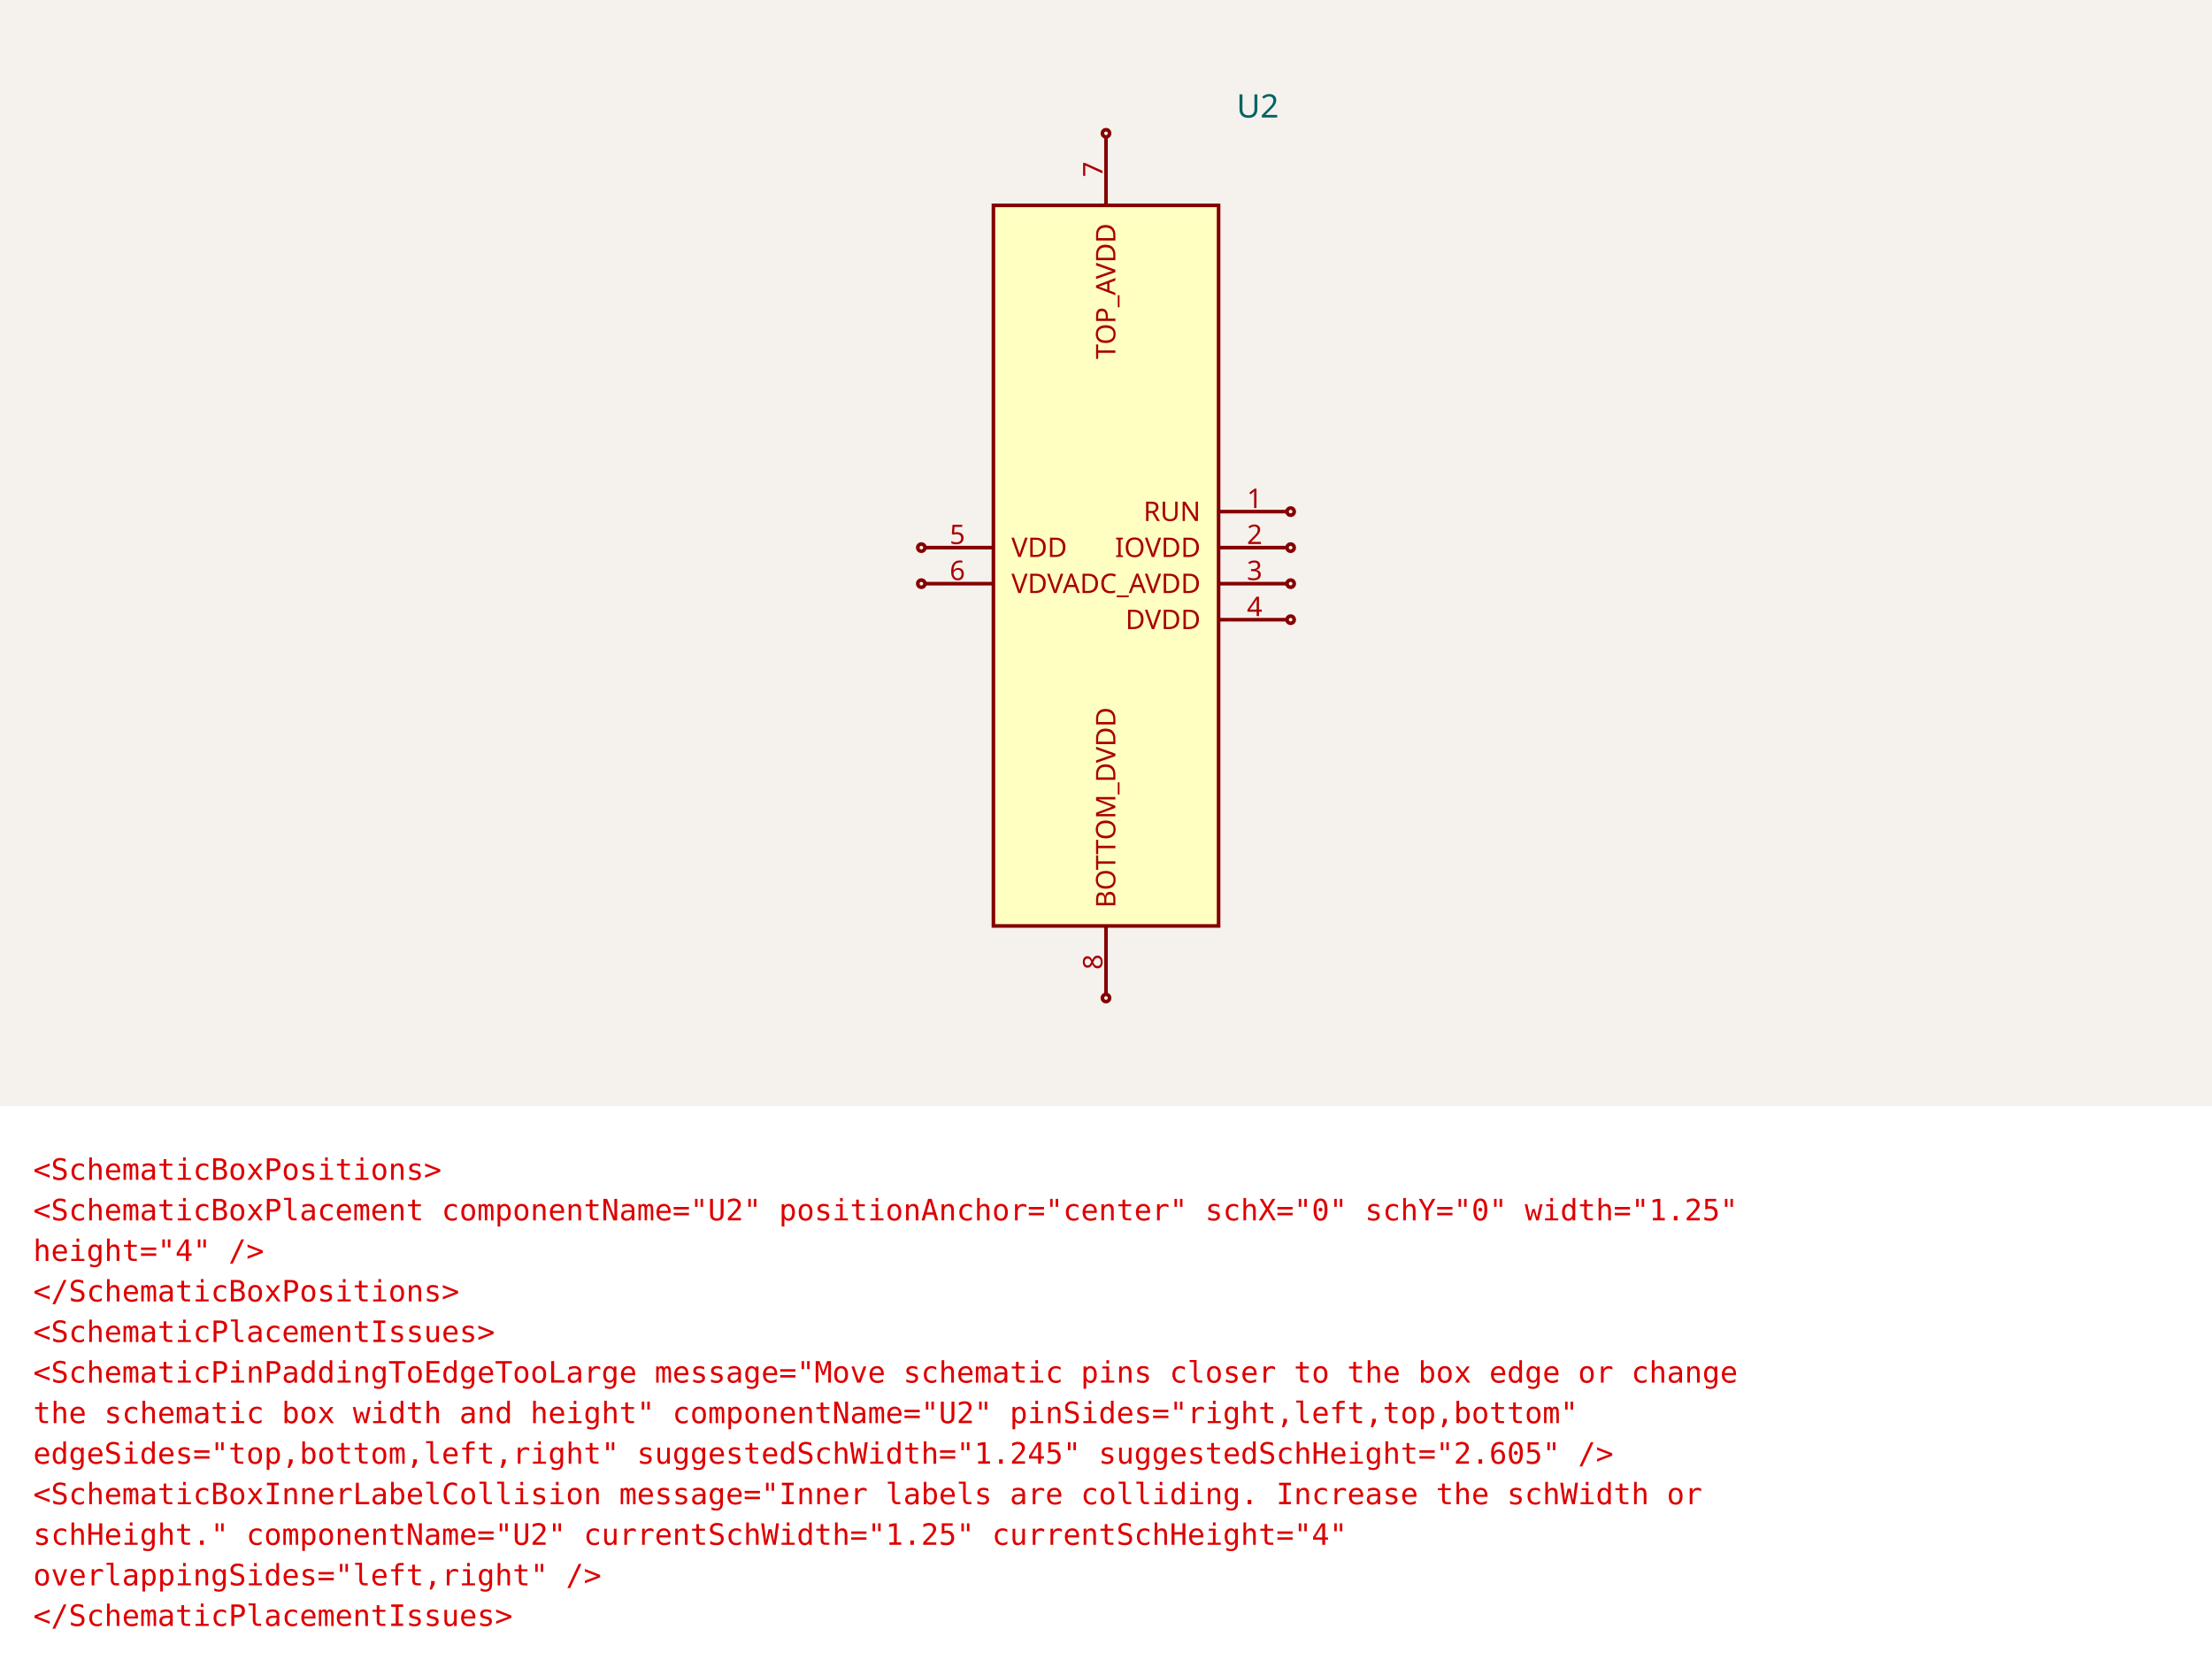
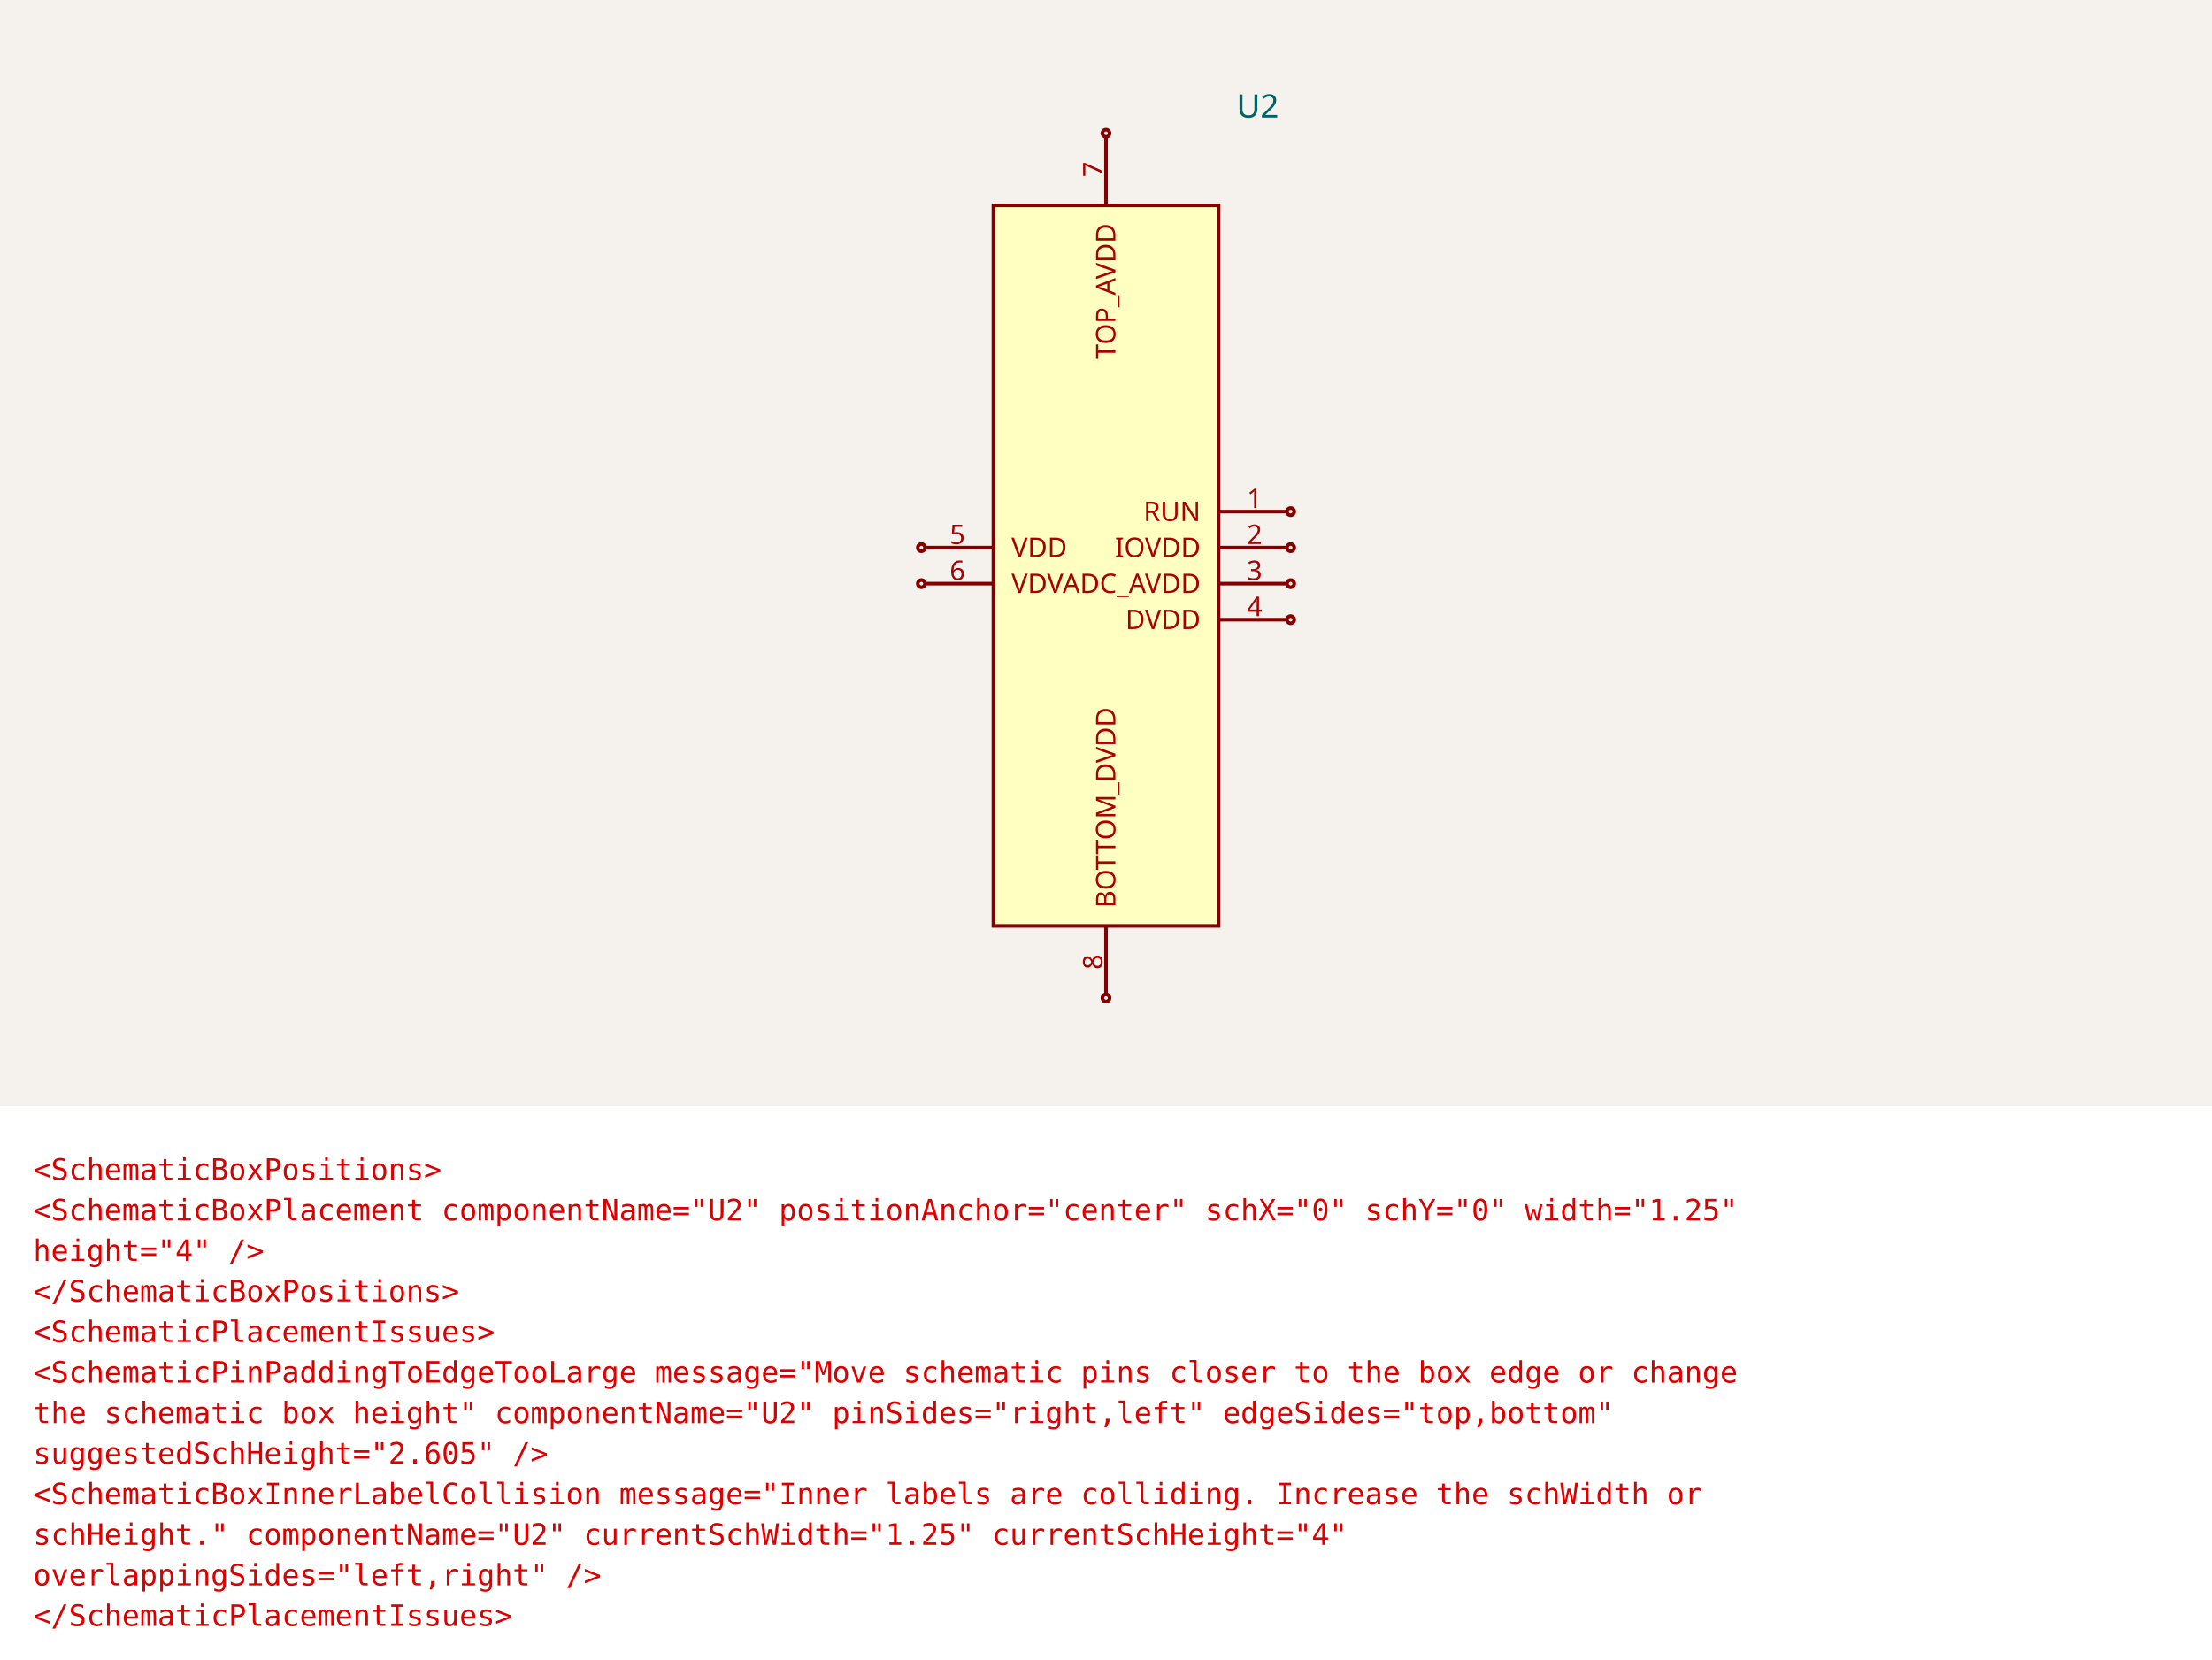
<svg xmlns="http://www.w3.org/2000/svg" width="1200" height="900" viewBox="0 0 1200 900" role="img" aria-label="schematic analysis fixture">
  <g transform="translate(0, 0)">
    <style>
              .boundary { fill: rgb(245, 241, 237); }
              .schematic-boundary { fill: none; stroke: #fff; }
              .component { fill: none; stroke: rgb(132, 0, 0); }
              .chip { fill: rgb(255, 255, 194); stroke: rgb(132, 0, 0); }
              .component-pin { fill: none; stroke: rgb(132, 0, 0); }
              /* Basic per-trace hover fallback */
              .trace:hover {
                filter: invert(1);
              }
              .trace:hover .trace-crossing-outline {
                opacity: 0;
              }
              .trace:hover .trace-junction {
                filter: invert(1);
              }
              /* Net-hover highlighting: when a trace or its overlays are hovered,
                 invert color for all traces (base + overlays) sharing the same
                 subcircuit connectivity key. Also hide crossing outline during hover. */

              .text { font-family: sans-serif; fill: rgb(0, 150, 0); }
              .pin-number { fill: rgb(169, 0, 0); }
              .port-label { fill: rgb(0, 100, 100); }
              .component-name { fill: rgb(0, 100, 100); }

            </style>
    <rect class="boundary" x="0" y="0" width="1200" height="600" />
    <g class="sch-component" data-circuit-json-type="schematic_component" data-schematic-component-id="schematic_component_0">
      <rect class="component chip sch-component-body" x="538.925" y="111.401" width="122.15" height="390.879" stroke-width="1.954px" fill="rgb(255, 255, 194)" stroke="rgb(132, 0, 0)" />
      <rect class="component-overlay sch-component-overlay" x="538.925" y="111.401" width="122.15" height="390.879" fill="transparent" />
      <text class="sch-text" x="670.847" y="77.199" fill="#006464" text-anchor="start" dominant-baseline="middle" font-family="sans-serif" font-size="17.59px" transform="rotate(0, 670.8469, 77.1987)" />
      <text class="sch-text" x="670.847" y="57.655" fill="#006464" text-anchor="start" dominant-baseline="middle" font-family="sans-serif" font-size="17.59px" transform="rotate(0, 670.8469, 57.65472)">U2</text>
      <line class="component-pin sch-component-pin sch-port-line" x1="661.075" y1="277.524" x2="698.208" y2="277.524" stroke-width="1.954px" />
      <g class="sch-port" data-schematic-port-id="source_port_0">
        <circle class="component-pin sch-component-pin sch-port-terminal" cx="700.163" cy="277.524" r="1.954" stroke-width="1.954px" />
        <rect x="698.208" y="275.57" width="3.909" height="3.909" opacity="0" />
      </g>
      <text class="pin-number sch-pin-number" x="680.619" y="275.57" style="font-family: sans-serif;" fill="rgb(169, 0, 0)" text-anchor="middle" dominant-baseline="auto" font-size="14.658px" transform="">1</text>
      <text class="pin-number sch-pin-label" x="651.303" y="277.524" style="font-family: sans-serif;" fill="rgb(169, 0, 0)" text-anchor="end" dominant-baseline="middle" font-size="14.658px" transform="">RUN</text>
      <line class="component-pin sch-component-pin sch-port-line" x1="661.075" y1="297.068" x2="698.208" y2="297.068" stroke-width="1.954px" />
      <g class="sch-port" data-schematic-port-id="source_port_1">
        <circle class="component-pin sch-component-pin sch-port-terminal" cx="700.163" cy="297.068" r="1.954" stroke-width="1.954px" />
        <rect x="698.208" y="295.114" width="3.909" height="3.909" opacity="0" />
      </g>
      <text class="pin-number sch-pin-number" x="680.619" y="295.114" style="font-family: sans-serif;" fill="rgb(169, 0, 0)" text-anchor="middle" dominant-baseline="auto" font-size="14.658px" transform="">2</text>
      <text class="pin-number sch-pin-label" x="651.303" y="297.068" style="font-family: sans-serif;" fill="rgb(169, 0, 0)" text-anchor="end" dominant-baseline="middle" font-size="14.658px" transform="">IOVDD</text>
      <line class="component-pin sch-component-pin sch-port-line" x1="661.075" y1="316.612" x2="698.208" y2="316.612" stroke-width="1.954px" />
      <g class="sch-port" data-schematic-port-id="source_port_2">
        <circle class="component-pin sch-component-pin sch-port-terminal" cx="700.163" cy="316.612" r="1.954" stroke-width="1.954px" />
        <rect x="698.208" y="314.658" width="3.909" height="3.909" opacity="0" />
      </g>
      <text class="pin-number sch-pin-number" x="680.619" y="314.658" style="font-family: sans-serif;" fill="rgb(169, 0, 0)" text-anchor="middle" dominant-baseline="auto" font-size="14.658px" transform="">3</text>
      <text class="pin-number sch-pin-label" x="651.303" y="316.612" style="font-family: sans-serif;" fill="rgb(169, 0, 0)" text-anchor="end" dominant-baseline="middle" font-size="14.658px" transform="">ADC_AVDD</text>
      <line class="component-pin sch-component-pin sch-port-line" x1="661.075" y1="336.156" x2="698.208" y2="336.156" stroke-width="1.954px" />
      <g class="sch-port" data-schematic-port-id="source_port_3">
        <circle class="component-pin sch-component-pin sch-port-terminal" cx="700.163" cy="336.156" r="1.954" stroke-width="1.954px" />
        <rect x="698.208" y="334.202" width="3.909" height="3.909" opacity="0" />
      </g>
      <text class="pin-number sch-pin-number" x="680.619" y="334.202" style="font-family: sans-serif;" fill="rgb(169, 0, 0)" text-anchor="middle" dominant-baseline="auto" font-size="14.658px" transform="">4</text>
      <text class="pin-number sch-pin-label" x="651.303" y="336.156" style="font-family: sans-serif;" fill="rgb(169, 0, 0)" text-anchor="end" dominant-baseline="middle" font-size="14.658px" transform="">DVDD</text>
      <line class="component-pin sch-component-pin sch-port-line" x1="538.925" y1="297.068" x2="501.792" y2="297.068" stroke-width="1.954px" />
      <g class="sch-port" data-schematic-port-id="source_port_4">
        <circle class="component-pin sch-component-pin sch-port-terminal" cx="499.837" cy="297.068" r="1.954" stroke-width="1.954px" />
        <rect x="497.883" y="295.114" width="3.909" height="3.909" opacity="0" />
      </g>
      <text class="pin-number sch-pin-number" x="519.381" y="295.114" style="font-family: sans-serif;" fill="rgb(169, 0, 0)" text-anchor="middle" dominant-baseline="auto" font-size="14.658px" transform="">5</text>
      <text class="pin-number sch-pin-label" x="548.697" y="297.068" style="font-family: sans-serif;" fill="rgb(169, 0, 0)" text-anchor="start" dominant-baseline="middle" font-size="14.658px" transform="">VDD</text>
      <line class="component-pin sch-component-pin sch-port-line" x1="538.925" y1="316.612" x2="501.792" y2="316.612" stroke-width="1.954px" />
      <g class="sch-port" data-schematic-port-id="source_port_5">
        <circle class="component-pin sch-component-pin sch-port-terminal" cx="499.837" cy="316.612" r="1.954" stroke-width="1.954px" />
        <rect x="497.883" y="314.658" width="3.909" height="3.909" opacity="0" />
      </g>
      <text class="pin-number sch-pin-number" x="519.381" y="314.658" style="font-family: sans-serif;" fill="rgb(169, 0, 0)" text-anchor="middle" dominant-baseline="auto" font-size="14.658px" transform="">6</text>
      <text class="pin-number sch-pin-label" x="548.697" y="316.612" style="font-family: sans-serif;" fill="rgb(169, 0, 0)" text-anchor="start" dominant-baseline="middle" font-size="14.658px" transform="">VDV</text>
      <line class="component-pin sch-component-pin sch-port-line" x1="600" y1="111.401" x2="600" y2="74.267" stroke-width="1.954px" />
      <g class="sch-port" data-schematic-port-id="source_port_6">
        <circle class="component-pin sch-component-pin sch-port-terminal" cx="600" cy="72.313" r="1.954" stroke-width="1.954px" />
        <rect x="598.046" y="70.358" width="3.909" height="3.909" opacity="0" />
      </g>
      <text class="pin-number sch-pin-number" x="598.046" y="91.857" style="font-family: sans-serif;" fill="rgb(169, 0, 0)" text-anchor="middle" dominant-baseline="auto" font-size="14.658px" transform="rotate(-90 598.0456 91.85668)">7</text>
      <text class="pin-number sch-pin-label" x="600" y="121.173" style="font-family: sans-serif;" fill="rgb(169, 0, 0)" text-anchor="end" dominant-baseline="middle" font-size="14.658px" transform="rotate(-90 600 121.1726)">TOP_AVDD</text>
      <line class="component-pin sch-component-pin sch-port-line" x1="600" y1="502.28" x2="600" y2="539.414" stroke-width="1.954px" />
      <g class="sch-port" data-schematic-port-id="source_port_7">
        <circle class="component-pin sch-component-pin sch-port-terminal" cx="600" cy="541.368" r="1.954" stroke-width="1.954px" />
        <rect x="598.046" y="539.414" width="3.909" height="3.909" opacity="0" />
      </g>
      <text class="pin-number sch-pin-number" x="598.046" y="521.824" style="font-family: sans-serif;" fill="rgb(169, 0, 0)" text-anchor="middle" dominant-baseline="auto" font-size="14.658px" transform="rotate(-90 598.0456 521.8241)">8</text>
      <text class="pin-number sch-pin-label" x="600" y="492.508" style="font-family: sans-serif;" fill="rgb(169, 0, 0)" text-anchor="start" dominant-baseline="middle" font-size="14.658px" transform="rotate(-90 600 492.5081)">BOTTOM_DVDD</text>
    </g>
    <g class="schematic-port-hover sch-port-hover" data-schematic-port-id="source_port_0">
      <circle cx="700.163" cy="277.524" r="3.909" fill="red" opacity="0" />
    </g>
    <g class="schematic-port-hover sch-port-hover" data-schematic-port-id="source_port_1">
      <circle cx="700.163" cy="297.068" r="3.909" fill="red" opacity="0" />
    </g>
    <g class="schematic-port-hover sch-port-hover" data-schematic-port-id="source_port_2">
      <circle cx="700.163" cy="316.612" r="3.909" fill="red" opacity="0" />
    </g>
    <g class="schematic-port-hover sch-port-hover" data-schematic-port-id="source_port_3">
      <circle cx="700.163" cy="336.156" r="3.909" fill="red" opacity="0" />
    </g>
    <g class="schematic-port-hover sch-port-hover" data-schematic-port-id="source_port_4">
      <circle cx="499.837" cy="297.068" r="3.909" fill="red" opacity="0" />
    </g>
    <g class="schematic-port-hover sch-port-hover" data-schematic-port-id="source_port_5">
      <circle cx="499.837" cy="316.612" r="3.909" fill="red" opacity="0" />
    </g>
    <g class="schematic-port-hover sch-port-hover" data-schematic-port-id="source_port_6">
      <circle cx="600" cy="72.313" r="3.909" fill="red" opacity="0" />
    </g>
    <g class="schematic-port-hover sch-port-hover" data-schematic-port-id="source_port_7">
      <circle cx="600" cy="541.368" r="3.909" fill="red" opacity="0" />
    </g>
  </g>
  <g transform="translate(0, 600) scale(1, 1) translate(0, 0)">
    <rect width="100%" height="100%" fill="#fff" />
    <text x="18" y="40" fill="#d00" font-family="Menlo, Consolas, monospace" font-size="16">
      <tspan x="18" dy="0">&lt;SchematicBoxPositions&gt;</tspan>
      <tspan x="18" dy="22">&lt;SchematicBoxPlacement componentName="U2" positionAnchor="center" schX="0" schY="0" width="1.25"</tspan>
      <tspan x="18" dy="22">  height="4" /&gt;</tspan>
      <tspan x="18" dy="22">&lt;/SchematicBoxPositions&gt;</tspan>
      <tspan x="18" dy="22">&lt;SchematicPlacementIssues&gt;</tspan>
      <tspan x="18" dy="22">&lt;SchematicPinPaddingToEdgeTooLarge message="Move schematic pins closer to the box edge or change</tspan>
-       <tspan x="18" dy="22">  the schematic box width and height" componentName="U2" pinSides="right,left,top,bottom"</tspan>
-       <tspan x="18" dy="22">  edgeSides="top,bottom,left,right" suggestedSchWidth="1.245" suggestedSchHeight="2.605" /&gt;</tspan>
+       <tspan x="18" dy="22">  the schematic box height" componentName="U2" pinSides="right,left" edgeSides="top,bottom"</tspan>
+       <tspan x="18" dy="22">  suggestedSchHeight="2.605" /&gt;</tspan>
      <tspan x="18" dy="22">&lt;SchematicBoxInnerLabelCollision message="Inner labels are colliding. Increase the schWidth or</tspan>
      <tspan x="18" dy="22">  schHeight." componentName="U2" currentSchWidth="1.25" currentSchHeight="4"</tspan>
      <tspan x="18" dy="22">  overlappingSides="left,right" /&gt;</tspan>
      <tspan x="18" dy="22">&lt;/SchematicPlacementIssues&gt;</tspan>
    </text>
  </g>
</svg>
